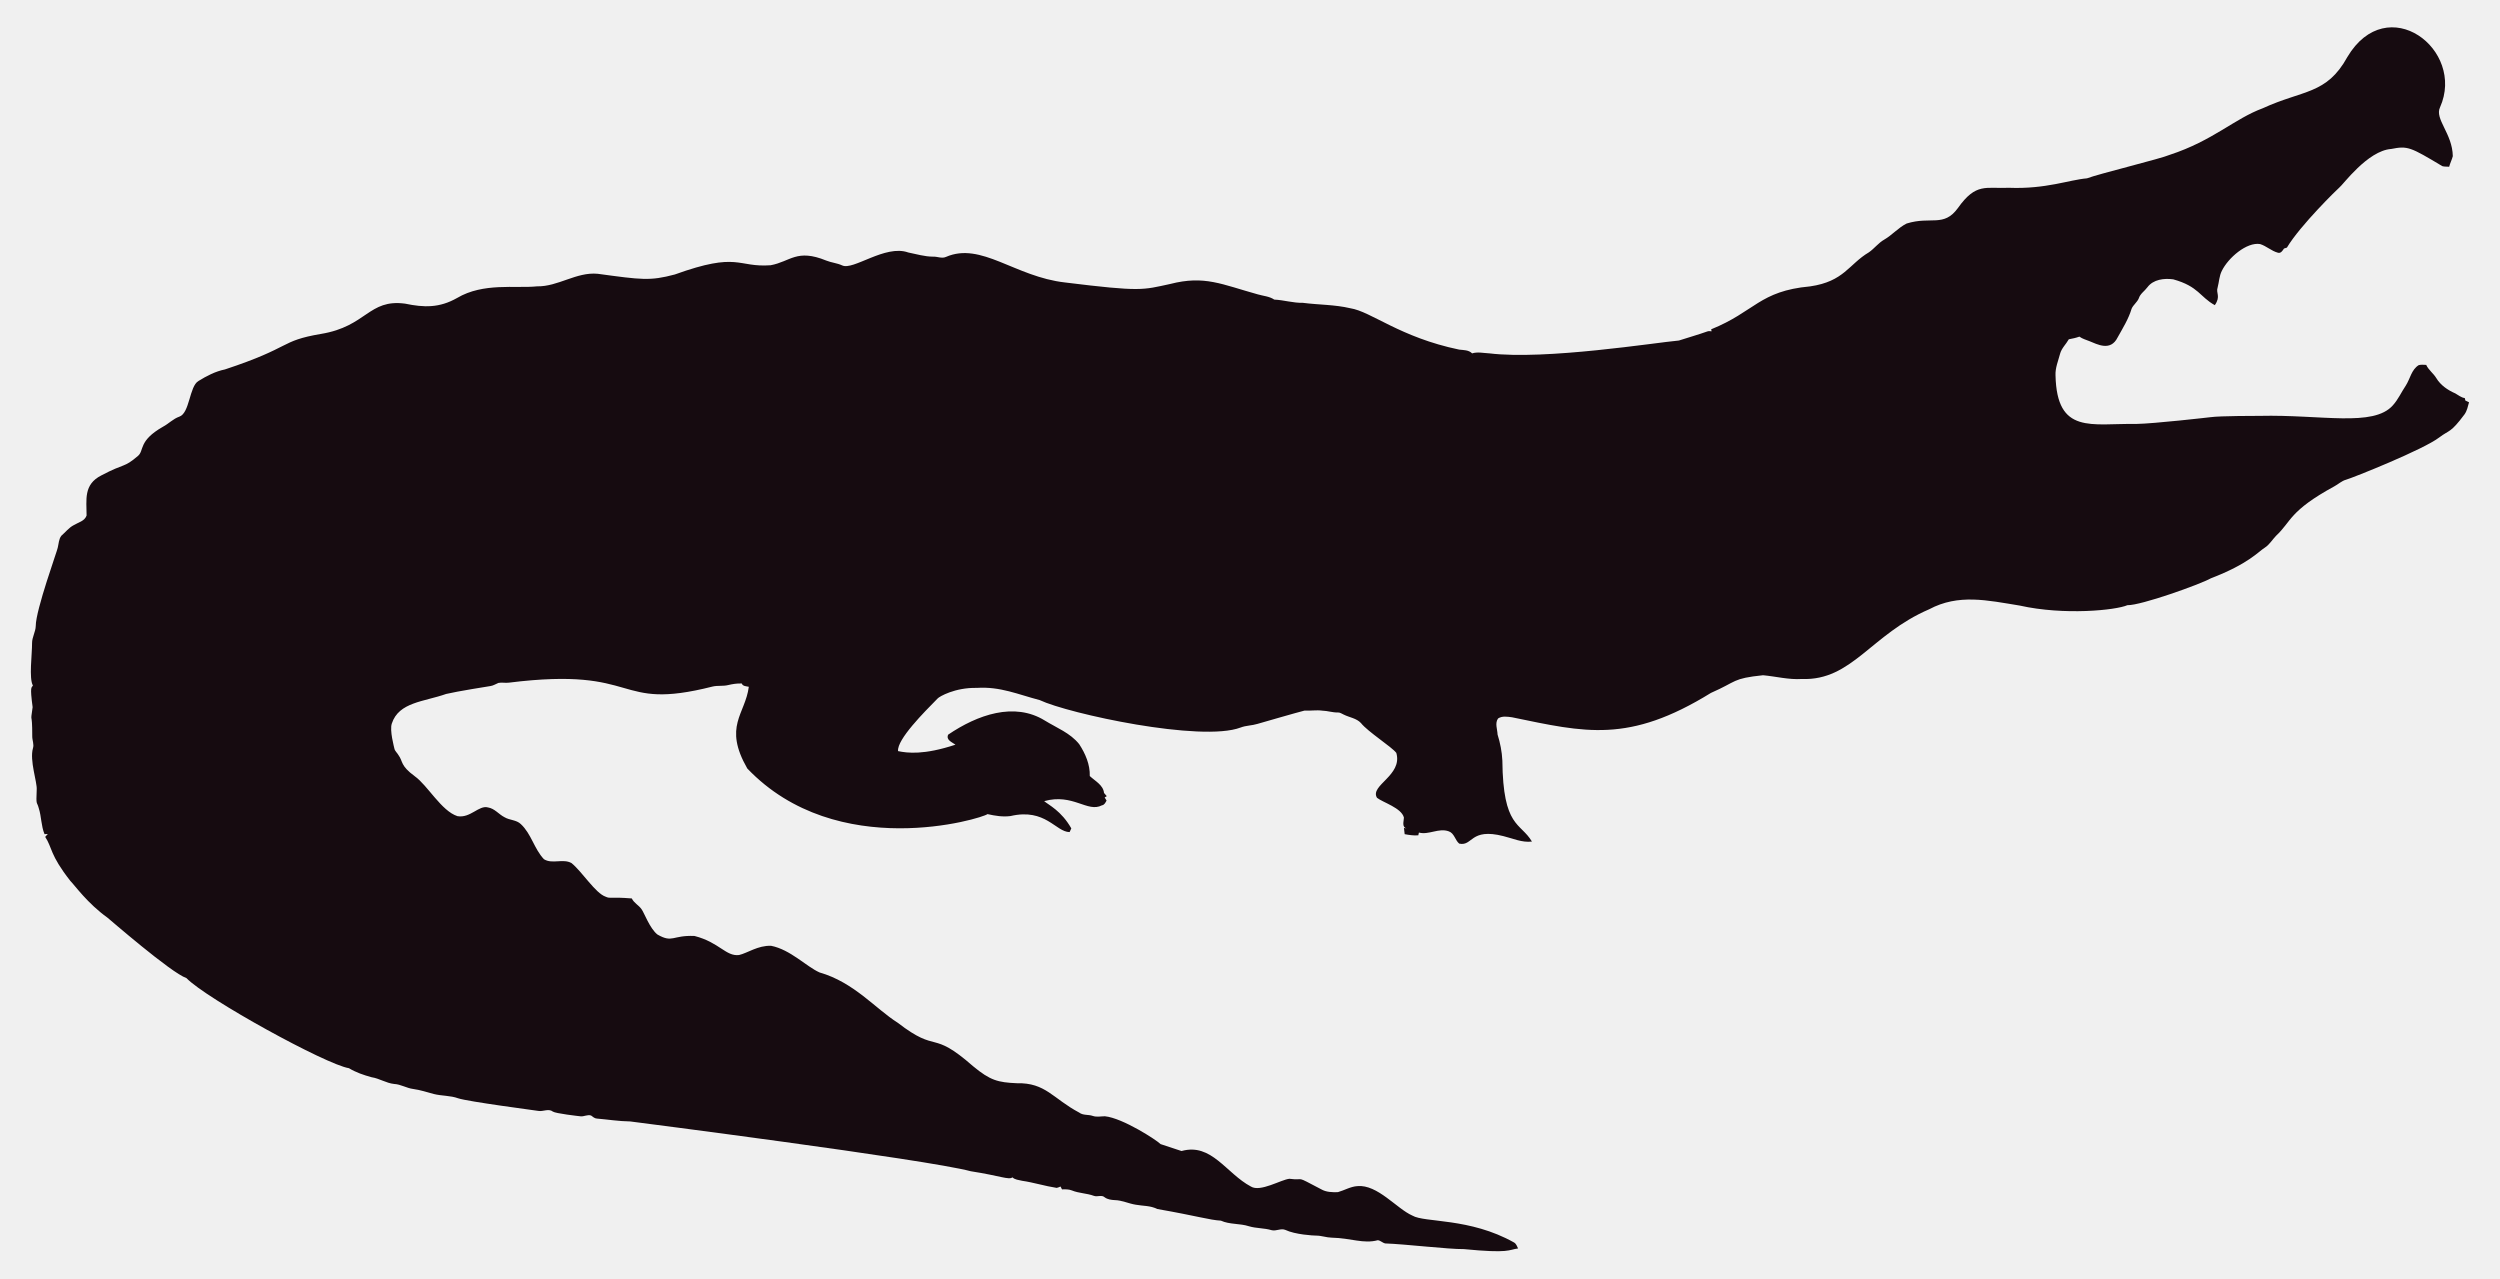
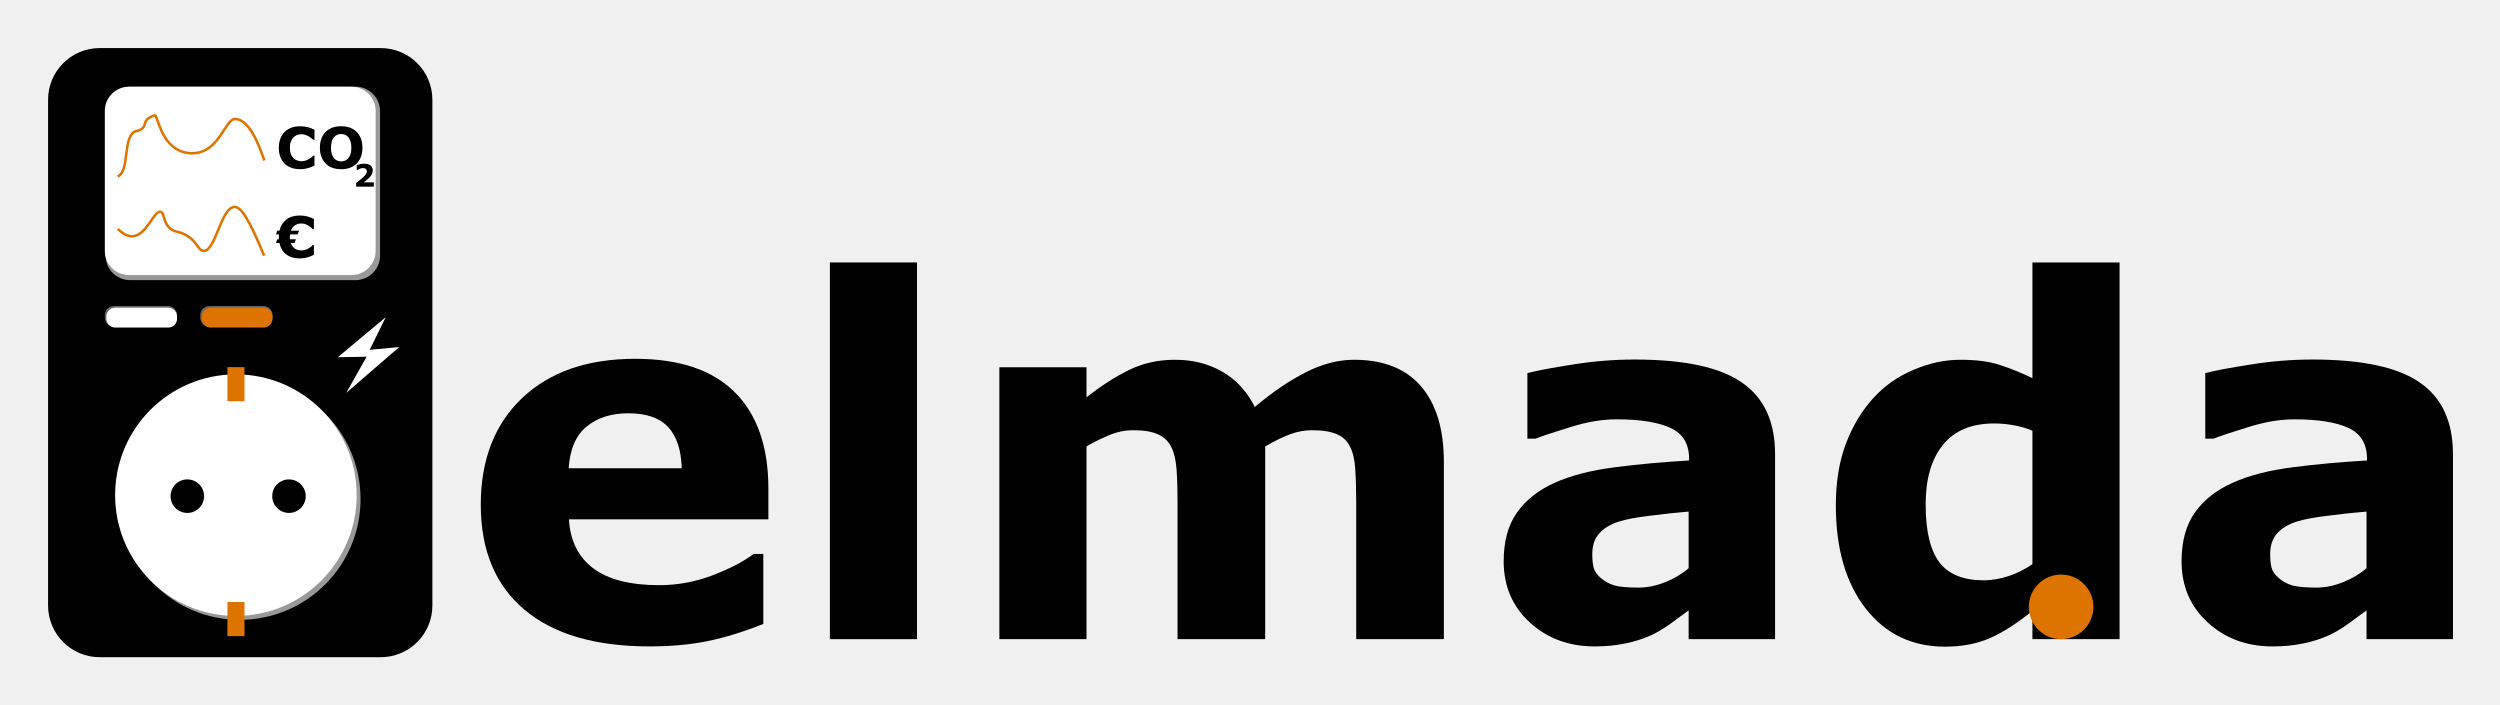
- <svg xmlns="http://www.w3.org/2000/svg" version="1.1" id="Layer_1" x="0px" y="0px" viewBox="0 0 2625.022 1342.022" enable-background="new 0 0 2625.022 1342.022" xml:space="preserve">
-   <path fill="#160B10" d="M2562.057,112.664c-5.93,12.226,13.089,27.649,13.408,51.328c-0.967,3.791-2.837,7.289-3.816,11.093  c-2.417-0.267-4.923,0.089-7.226-0.636c-33.512-20.05-36.245-21.483-53.631-18.038c-24.88,1.775-51.012,38.147-54.547,40.579  c-1,0.685-40.963,39.485-54.967,62.993c-1.056,0.331-2.086,0.661-3.078,1.005c-1.45,2.188-3.295,5.317-6.386,4.363  c-6.755-1.794-12.047-7.022-18.687-9.083c-14.172-2.325-33.569,14.577-40.185,28.126c-2.76,5.432-2.862,11.614-4.401,17.415  c-2.078,5.918,3.558,9.203-2.964,18.611c-15.758-8.651-16.89-19.671-43.645-27.108c-9.541-1.323-21.002,0.025-27.146,8.345  c-2.9,3.956-7.454,6.64-8.994,11.487c-1.705,4.223-5.788,6.857-7.569,10.978c-3.219,10.775-9.274,20.417-14.705,30.186  c-7.484,15.043-21.458,7.113-29.639,3.893c-3.549-1.501-7.378-2.404-10.482-4.745c-3.613,1.31-7.378,2.124-11.131,2.799  c-2.9,5.19-7.62,9.362-9.184,15.252c-1.972,7.442-5.139,14.807-4.771,22.656c1.426,62.435,37.744,50.23,84.657,50.985  c18.427-0.238,76.659-6.917,77.661-7.06c10.315-1.512,51.103-1.387,52.104-1.425c64.718-1.507,119.253,12.017,139.725-10.991  c5.622-6.144,8.955-13.878,13.598-20.735c4.617-7.073,5.915-16.893,13.662-21.562c2.519-0.687,5.19-0.305,7.81-0.242  c2.481,5.406,7.582,8.854,10.609,13.891c4.503,7.467,12.047,12.632,19.921,16.041c3.269,1.794,6.144,4.389,9.999,4.936  c0.166,0.852,0.369,1.705,0.598,2.57c1.259,0.611,2.519,1.208,3.854,1.819c-1.196,4.325-2.073,8.854-4.681,12.606  c-14.981,20.134-15.737,16.079-26.561,24.297c-16.513,12.73-90.704,42.38-97.937,44.421c-4.63,1.259-8.078,4.719-12.199,6.907  c-47.689,26.034-44.914,36.755-61.276,51.99c-3.969,4.096-6.856,9.273-11.754,12.403c-6.886,4.248-16.845,16.908-56.76,32.26  c-10.994,6.222-73.381,28.559-87.544,28.177c-12.182,5.289-66.295,10.873-113.113,0.394c-34.047-5.52-64.247-12.539-95.05,3.905  c-61.045,26.219-81.054,75.205-133.67,73.195c-13.739,0.903-27.159-2.684-40.745-3.943c-32.756,3.396-26.951,6.432-54.687,18.547  c-86.536,53.421-132.198,41.426-208.888,25.607c-4.859-0.636-10.304-1.616-14.68,1.259c-3.511,4.999-0.687,11.232-0.509,16.804  c2.76,8.879,4.605,18.076,5.037,27.388c0.678,70.703,18.876,64.615,31.064,85.038c-10.38,1.31-20.137-3.346-30.008-5.724  c-35.054-8.942-31.959,10.974-46.367,7.887c-4.376-3.651-5.076-10.864-10.94-12.886c-10.482-3.893-20.875,4.033-31.37,1.285  c-0.165,0.725-0.483,2.163-0.649,2.875c-4.834,0.432-9.592-0.331-14.311-1.196c-0.153-2.201-0.407-4.401-0.751-6.551  c0.7,0.127,2.112,0.382,2.824,0.509c-5.368-1.387-2.926-7.48-2.862-11.411c-2.581-10.171-21.93-15.743-28.266-20.735  c-7.896-13.101,27.192-23.356,20.29-47.143c-4.808-6.385-29.888-22.164-37.17-31.395c-4.783-5.063-12.047-5.813-18.013-8.815  c-1.972-0.827-3.791-2.315-6.017-2.239c-5.597,0.191-10.965-1.781-16.537-1.908c-6.208-0.878-12.441,0.318-18.661-0.076  c-6.376,1.51-49.471,13.993-49.471,13.993c-5.775,1.781-11.97,1.603-17.631,3.791c-41.153,15.671-180.401-14.399-211.051-28.838  c-22.477-5.819-41.27-14.396-65.945-12.772c-23.033-0.496-39.521,9.215-41.101,11.08c-14.156,14.382-42.805,43.009-41.597,55.297  c9.881,2.049,27.067,4.244,60.297-6.755c-3.6-2.633-10.164-4.859-7.683-10.52c30.91-20.96,69.478-34.528,101.385-14.896  c12.454,7.683,26.879,13.128,36.241,24.907c6.449,9.897,11.461,21.384,11.08,33.43c5.483,5.19,14.184,9.464,14.96,17.771  c0.954,1.132,1.883,2.239,2.9,3.371c-0.56,0.344-1.679,1.03-2.251,1.361c0.674,1.081,1.336,2.15,2.022,3.244  c-1.157,2.112-2.252,4.643-4.923,5.037c-15.167,7.923-30.412-12.885-60.589-4.414c4.515,3.914,17.957,10.035,28.495,28.596  c-0.623,1.285-1.221,2.582-1.781,3.893c-14.581-0.066-25.26-25.439-62.103-16.83c-8.065,1.081-16.27-0.28-24.119-2.048  c-5.689,4.616-157.704,51.097-252.241-47.919c-25.462-44.516-2.105-56.742,1.616-85.776c-2.646-0.598-6.259-0.445-7.429-3.447  c-4.834-0.216-9.63,0.547-14.311,1.666c-5.343,1.336-10.927,0.254-16.283,1.527c-104.921,26.598-73.475-21.586-213.976-4.058  c-3.638,0.483-7.327-0.471-10.927,0.267c-2.722,1.043-5.203,2.786-8.129,3.244c-1.005,0.139-35.568,5.632-46.749,8.332  c-23.248,8.245-49.669,8.494-57.027,31.013c-2.544,7.127,2.495,25.23,2.659,26.23c0.509,2.748,2.964,4.529,4.274,6.907  c5.125,7.002,1.576,10.814,17.186,22.287c13.483,9.569,27.903,36.42,44.764,41.877c13.652,2.389,22.508-11.842,32.107-9.146  c7.022,1.107,11.334,7.276,17.415,10.317c5.356,3.193,12.365,2.633,17.033,7.162c11.029,10.189,14.018,26.078,24.284,36.878  c8.765,5.47,19.972-0.979,28.965,4.071c11.309,9.233,25.045,31.634,35.809,35.287c4.836,2.294,4.589-0.02,27.477,1.832  c2.226,4.796,7.327,7.085,10.253,11.347c2.611,3.387,8.633,20.294,16.715,26.574c16.075,9.185,15.426,0.491,38.875,1.488  c26.056,6.667,32.977,21.713,46.774,19.997c8.688-1.942,19.833-10.206,33.646-9.68c20.419,4.043,37.013,21.857,50.896,27.986  c36.199,10.4,58.502,37.92,82.062,52.817c43.011,33.213,34.403,6.396,79.034,45.566c18.208,15.125,26.246,17.04,45.986,17.936  c30.318-0.751,37.93,16.193,65.525,30.81c4.134,3.155,9.541,1.844,14.196,3.498c4.147,1.463,8.51,0.394,12.772,0.369  c18.974,1.87,55.059,25.539,58.465,29.232c7.353,2.353,14.667,4.91,22.02,7.276c31.527-8.837,46.862,23.524,72.916,37.323  c9.817,6.052,31.604-7.299,40.338-8.179c17.829,2.357,3.781-4.531,33.392,11.016c5.241,3.066,11.589,3.218,17.504,3.028  c6.869-1.921,13.204-5.852,20.48-6.348c21.245-1.942,41.314,23.767,57.816,30.975c12.756,7.578,60.29,2.089,106.638,28.189  c2.366,1.298,3.155,4.007,4.3,6.284c-10.435,1.423-8.676,5.392-56.964,0.7c-16.115,0.199-61.486-5.252-82.52-5.953  c-2.824-0.572-4.91-3.04-7.772-3.397c-15.269,4.072-27.792-2.198-48.492-2.671c-5.546-0.102-10.825-2.201-16.359-2.162  c-2.762-0.015-21.848-1.008-32.323-6.004c-4.758-1.972-9.668,1.654-14.476,0.293c-7.747-2.315-16.003-1.781-23.737-4.121  c-9.541-3.104-20.277-1.692-29.41-5.865c-12.12-0.691-23.98-4.714-66.899-12.25c-6.984-3.625-14.985-3.091-22.516-4.49  c-7.416-1.145-14.324-4.643-21.892-4.821c-3.727-0.204-7.632-0.649-10.698-2.939c-3.206-2.951-7.645-0.127-11.334-1.539  c-7.531-2.798-15.774-2.646-23.203-5.712c-3.282-1.298-6.844-1.17-10.278-1.081c-0.394-0.763-1.183-2.264-1.577-3.015  c-1.285,0.636-2.608,1.119-3.982,1.45c-12.263-1.87-24.131-5.674-36.394-7.467c-3.46-0.903-7.404-1.005-10.113-3.6  c-3.831,2.97-12.398-1.54-43.747-6.411c-46.335-12.483-357.594-52.295-357.594-52.295c-11.716-0.14-23.317-2.023-34.982-3.015  c-2.442-0.127-4.211-1.844-6.068-3.18c-3.753-1.387-7.467,1.336-11.271,0.789c-2.02-0.195-26.027-2.946-28.838-4.923  c-4.592-3.587-10.278,0.216-15.367-0.738c-2.203-0.387-74.203-9.818-84.135-13.242c-8.243-2.989-17.224-2.379-25.658-4.529  c-7.162-1.895-14.209-4.274-21.574-5.254c-6.92-0.878-13.001-4.923-20.035-5.266c-8.319-0.878-15.443-5.826-23.648-7.073  c-8.256-2.252-16.448-5.037-23.775-9.49c-23.552-3.584-149.518-72.739-170.649-94.63c-16.013-5.37-81.914-62.745-82.914-63.439  c-21.039-15.096-34.147-33.758-38.964-38.595c-21.778-27.726-18.854-34.892-26.396-46.215c0.916-1.018,1.832-2.01,2.748-3.015  c-1.145,0.038-2.29,0.076-3.435,0.14c-3.651-8.676-3.18-18.28-6.042-27.172c-2.062-7.913-2.975-1.701-2.175-19.526  c0.634-7.664-7.675-30.697-3.931-43.518c1.348-4.16-0.814-8.281-0.751-12.454c0.068-28.882-2.418-11.02,0.394-30.657  c-3.041-22.85-1.09-20.042,0.305-22.719c-4.294-7.378-0.844-32.606-0.89-44.586c-0.025-6.246,3.714-11.741,3.867-17.962  c0-16.859,22.775-79.378,23.076-82.113c1.056-4.198,1.043-9.032,3.778-12.568c4.338-3.74,7.874-8.485,13.052-11.169  c4.745-2.913,11.411-4.172,13.471-10.088c0.043-16.362-3.503-32.575,15.532-42.157c25.219-13.344,23.115-7.424,38.34-20.379  c6.931-5.754,0.059-15.764,26.434-30.772c5.915-3.129,10.622-8.281,17.046-10.507c11.015-3.661,10.497-31.892,20.099-37.437  c8.612-5.33,17.796-10.113,27.795-12.148c71.433-23.584,56.818-29.805,100.939-37.31c48.019-7.907,49.805-36.895,88.244-31.777  c19.858,4.163,35.994,4.605,54.61-5.953c27.665-16.35,60.97-9.859,83.919-12.212c22.172,0.42,41.279-15.29,63.693-13.191  c46.138,6.272,54.878,7.691,80.993,0.738c67.442-24.31,65.094-7.128,100.634-9.706c20.946-3.875,27.233-17.596,58.388-4.91  c5.368,2.188,11.283,2.595,16.575,5.025c11.553,5.818,45.215-22.204,69.43-13.535c8.676,1.717,17.262,4.401,26.205,4.401  c4.49-0.216,9.083,2.252,13.446,0.293c37.015-16.156,72.304,20.872,125.096,26.815c80.305,9.923,81.3,7.845,110.289,1.603  c36.266-9.336,54.189,0.413,92.111,10.902c5.775,1.717,12.11,1.984,17.237,5.47c10.075,0.458,19.844,3.638,29.983,3.396  c16.588,2.163,33.506,1.819,49.853,5.686c21.982,3.418,52.115,30.498,114.347,43.441c4.681,0.572,9.999,0.28,13.586,3.956  c5.864-1.844,12.047-0.267,18.038-0.025c59.148,7.176,174.934-11.359,199.106-13.471c9.82-3.218,19.819-5.966,29.576-9.452  c1.488-0.674,3.155-0.356,4.758-0.229c-0.115-0.522-0.356-1.577-0.483-2.099c45.944-18.548,50.589-40.213,103.827-45.057  c35.891-5.17,40.645-23.282,61.836-35.809c5.712-3.969,9.897-9.808,16.028-13.281c8.408-4.872,14.82-12.555,23.559-16.931  c25.605-7.944,38.867,4.305,53.847-16.257c19.089-26.933,29.276-20.168,53.605-21.256c38.819,1.522,63.061-8.345,81.948-9.935  c11.484-4.495,77.877-20.69,87.061-24.742c45.297-14.857,67.746-37.884,97.505-48.848c42.187-19.404,67.008-14.225,88.74-53.694  C2506.582-10.604,2589.134,52.018,2562.057,112.664z" />
+ <svg xmlns="http://www.w3.org/2000/svg" role="img" viewBox="-18.64 -18.64 969.28 273.28">
+   <defs id="defs184">
+     <style id="style182">.cls-6{font-weight:700}.cls-2{fill:#de7400}.cls-3{fill:#999}.cls-4{fill:#fff}.cls-5{fill:#666}.cls-6{font-size:22px;font-family:AgencyFB-Bold,Agency FB}.cls-8{fill:none;stroke:#de7400;stroke-miterlimit:10}</style>
+   </defs>
+   <g id="Ebene_1" data-name="Ebene 1">
+     <g id="text188" transform="translate(159.5 229.17)">
+       <path id="path461" d="M119.775-46.464H42.428q.751 12.39 9.387 18.961 8.73 6.571 25.626 6.571 10.701 0 20.745-3.849t15.864-8.26h3.755v27.128Q106.352-1.314 96.214.751 86.076 2.816 73.78 2.816q-31.727 0-48.623-14.268Q8.26-25.72 8.26-52.096q0-26.095 15.957-41.302 16.051-15.3 43.93-15.3 25.72 0 38.673 13.048 12.954 12.954 12.954 37.359zM86.17-66.27q-.282-10.607-5.257-15.957-4.975-5.35-15.488-5.35-9.762 0-16.051 5.069-6.289 5.069-7.04 16.239z" />
+       <path id="path463" d="M177.409 0H143.617v-146.057h33.792z" />
+       <path id="path465" d="M312.39-74.718V0h-33.98v-52.66q0-7.697-.375-13.048-.375-5.444-2.065-8.824t-5.163-4.881q-3.379-1.596-9.574-1.596-4.975 0-9.668 2.065-4.693 1.971-8.448 4.224V0h-33.792v-105.413h33.792v11.64q8.73-6.852 16.708-10.701 7.979-3.849 17.647-3.849 10.419 0 18.398 4.693 7.979 4.599 12.484 13.611 10.138-8.542 19.712-13.423 9.574-4.881 18.773-4.881 17.084 0 25.907 10.232 8.917 10.232 8.917 29.474V0h-33.98v-52.66q0-7.791-.375-13.141-.282-5.35-1.971-8.73-1.596-3.379-5.069-4.881-3.473-1.596-9.762-1.596-4.224 0-8.26 1.502-4.036 1.408-9.856 4.787z" />
+       <path id="path467" d="M476.564-27.503V-49.468q-6.852.563-14.831 1.596-7.979.939-12.109 2.253-5.069 1.596-7.791 4.693-2.628 3.004-2.628 7.979 0 3.285.563 5.35.563 2.065 2.816 3.942 2.159 1.877 5.163 2.816 3.004.845 9.387.845 5.069 0 10.232-2.065 5.257-2.065 9.199-5.444zm0 16.333q-2.722 2.065-6.758 4.975-4.036 2.91-7.603 4.599-4.975 2.253-10.325 3.285-5.35 1.126-11.733 1.126-15.019 0-25.156-9.293-10.138-9.293-10.138-23.748 0-11.546 5.163-18.867 5.163-7.322 14.643-11.546 9.387-4.224 23.279-6.008 13.892-1.783 28.817-2.628v-.563q0-8.73-7.134-12.015-7.134-3.379-21.026-3.379-8.354 0-17.835 3.004-9.481 2.91-13.611 4.506h-3.098v-25.438q5.35-1.408 17.365-3.285 12.109-1.971 24.218-1.971 28.817 0 41.583 8.917 12.86 8.824 12.86 27.785V0h-33.511z" />
+       <path id="path469" d="M643.647 0H609.855v-10.982q-8.73 7.134-16.333 10.513-7.603 3.379-17.553 3.379-19.243 0-30.788-14.831-11.546-14.831-11.546-39.987 0-13.423 3.849-23.748 3.942-10.419 10.701-17.835 6.383-7.04 15.488-10.889 9.105-3.942 18.21-3.942 9.481 0 15.488 2.065 6.101 1.971 12.484 5.069v-44.869h33.792zM609.855-29.099v-51.721q-3.567-1.502-7.509-2.159-3.942-.657-7.228-.657-13.329 0-19.994 8.354-6.665 8.26-6.665 22.997 0 15.488 5.35 22.528 5.35 6.946 17.178 6.946 4.599 0 9.762-1.69 5.163-1.783 9.105-4.599z" />
+       <path id="path471" d="M739.392-27.503V-49.468q-6.852.563-14.831 1.596-7.979.939-12.109 2.253-5.069 1.596-7.791 4.693-2.628 3.004-2.628 7.979 0 3.285.563 5.35.563 2.065 2.816 3.942 2.159 1.877 5.163 2.816 3.004.845 9.387.845 5.069 0 10.232-2.065 5.257-2.065 9.199-5.444zm0 16.333q-2.722 2.065-6.758 4.975-4.036 2.91-7.603 4.599-4.975 2.253-10.325 3.285-5.35 1.126-11.733 1.126-15.019 0-25.156-9.293t-10.138-23.748q0-11.546 5.163-18.867t14.643-11.546q9.387-4.224 23.279-6.008 13.892-1.783 28.817-2.628v-.563q0-8.73-7.134-12.015-7.134-3.379-21.026-3.379-8.354 0-17.835 3.004-9.481 2.91-13.611 4.506h-3.098v-25.438q5.35-1.408 17.365-3.285 12.109-1.971 24.218-1.971 28.817 0 41.583 8.917 12.86 8.824 12.86 27.785V0h-33.511z" />
+     </g>
+     <circle id="circle190" cx="780.48" cy="216.65" r="12.52" class="cls-2" />
+     <rect id="rect192" width="149" height="236.16" rx="20.02" />
+     <circle id="circle194" cx="74.32" cy="174.84" r="46.83" class="cls-3" />
+     <circle id="circle196" cx="72.82" cy="173.34" r="46.83" class="cls-4" />
+     <circle id="circle198" cx="93.4" cy="173.73" r="6.5" />
+     <circle id="circle200" cx="53.99" cy="173.73" r="6.5" />
+     <path id="rect202" d="M69.53 123.7h6.62v13.24h-6.62z" class="cls-2" />
+     <path id="rect204" d="M69.53 214.76h6.62V228h-6.62z" class="cls-2" />
+     <rect id="rect206" width="28" height="8" x="22" y="100" class="cls-5" rx="3.53" />
+     <rect id="rect208" width="27.4" height="7.71" x="22.6" y="100.65" class="cls-4" rx="3.42" />
+     <rect id="rect210" width="28" height="8" x="59" y="100" class="cls-5" rx="3.53" />
+     <rect id="rect212" width="27.4" height="7.71" x="59.6" y="100.65" class="cls-2" rx="3.42" />
+   </g>
+   <g id="Isolationsmodus">
+     <path id="polygon215" d="M130.91 104.34l-18.58 15.52 11.16-.19-7.87 13.99 20.52-17.74-11.44 1.06 6.21-12.64z" class="cls-4" />
+     <rect id="rect217" width="75.03" height="106.43" x="37.99" y="-.74" class="cls-3" rx="9.54" transform="rotate(-90 75.5 52.47)" />
+     <rect id="rect219" width="73" height="105" x="38" y="-1" class="cls-4" rx="9.34" transform="rotate(-90 74.5 51.5)" />
+     <g id="text223" class="cls-6" transform="translate(88.36 46.63)">
+       <path id="path491" d="M9.271.312q-1.783 0-3.298-.526Q4.469-.741 3.384-1.783q-1.085-1.042-1.687-2.6-.591-1.558-.591-3.599 0-1.901.569-3.448.569-1.547 1.654-2.653 1.042-1.063 2.578-1.644 1.547-.58 3.373-.58 1.01 0 1.815.118.816.107 1.504.29.72.204 1.3.462.591.247 1.031.462v3.878h-.473q-.301-.258-.763-.612-.451-.354-1.031-.698-.591-.344-1.278-.58-.688-.236-1.472-.236-.87 0-1.654.279-.784.269-1.45.902-.634.612-1.031 1.622-.387 1.01-.387 2.449 0 1.504.419 2.514.43 1.01 1.074 1.59.655.591 1.461.849.806.247 1.59.247.752 0 1.482-.226.741-.226 1.364-.612.526-.312.978-.666.451-.354.741-.612h.43v3.824q-.602.269-1.149.505-.548.236-1.149.408-.784.226-1.472.344-.688.118-1.891.118z" />
+       <path id="path493" d="M33.516-7.992q0 3.824-2.191 6.08-2.191 2.245-6.059 2.245-3.856 0-6.048-2.245-2.191-2.256-2.191-6.08 0-3.856 2.191-6.091 2.191-2.245 6.048-2.245 3.846 0 6.048 2.245 2.202 2.234 2.202 6.091zm-5.468 4.05q.602-.73.892-1.719.29-.999.29-2.342 0-1.439-.333-2.449-.333-1.01-.87-1.633-.548-.645-1.268-.935-.709-.29-1.482-.29-.784 0-1.482.279-.688.279-1.268.924-.537.602-.881 1.665-.333 1.053-.333 2.449 0 1.429.322 2.438.333.999.87 1.633.537.634 1.257.935.72.301 1.515.301.795 0 1.515-.301.72-.312 1.257-.956z" />
+       <path id="path495" d="M37.934 7.1h-6.85V5.659q.785-.568 1.57-1.207.791-.639 1.266-1.102.709-.686 1.008-1.195.299-.51.299-1.008 0-.598-.387-.92-.381-.328-1.102-.328-.539 0-1.137.223-.592.223-1.102.568h-.188V-1.25q.416-.182 1.225-.363.814-.182 1.629-.182 1.641 0 2.502.691.861.686.861 1.945 0 .826-.416 1.57-.41.744-1.26 1.535-.533.492-1.072.908-.539.41-.768.574h3.92z" />
+     </g>
+     <path id="path225" d="M83.78 80.52c-5.87-14.18-8.9-19.2-11.75-18.9-5 .51-7.15 17.31-11.74 17-2.29-.13-2.58-4.31-7.83-6.62-2.35-1-3.28-.62-4.89-1.89-3.17-2.49-2.31-6.21-3.92-6.61-2.6-.65-5.35 9-10.76 9.45-2.33.2-4.41-1.37-5.87-2.84" class="cls-8" />
+     <path id="path227" d="M27 49.78c4.7-2.07 1.93-14.78 6.51-17.34.82-.46 1.7-.31 2.68-1 1.87-1.3.84-2.91 2.68-4.18.78-.54 2.62-1.53 2.86-1 1.34 3.07 3.63 14.39 14 14.51 10.71.13 12.81-13.41 16.82-13.28 3.33.1 7.21 3.81 11.28 16.11" class="cls-8" />
+     <g id="text229" class="cls-6" transform="translate(88.36 81.23)">
+       <path id="path486" d="M0-5.661L.516-7.101h.623l-.021-.43q-.011-.226-.011-.451 0-.258.011-.505.011-.258.032-.505H0l.516-1.439h.849q.623-2.739 2.632-4.308 2.02-1.568 5.113-1.568 1.751 0 3.019.344 1.278.344 2.567.988v3.878h-.473q-.945-.935-2.052-1.525-1.096-.602-2.428-.602-1.343 0-2.428.752-1.074.741-1.547 2.041H8.938l-.516 1.439H5.446q-.021.236-.043.505-.011.258-.011.516 0 .226.011.451.011.215.032.419h2.288l-.516 1.439H5.726q.44 1.311 1.493 2.105 1.063.784 2.546.784 1.332 0 2.503-.591t1.998-1.525h.43v3.824Q13.116-.301 11.913 0 10.721.312 9.099.312q-3.147 0-5.167-1.568-2.009-1.579-2.6-4.404z" />
+     </g>
+   </g>
</svg>
